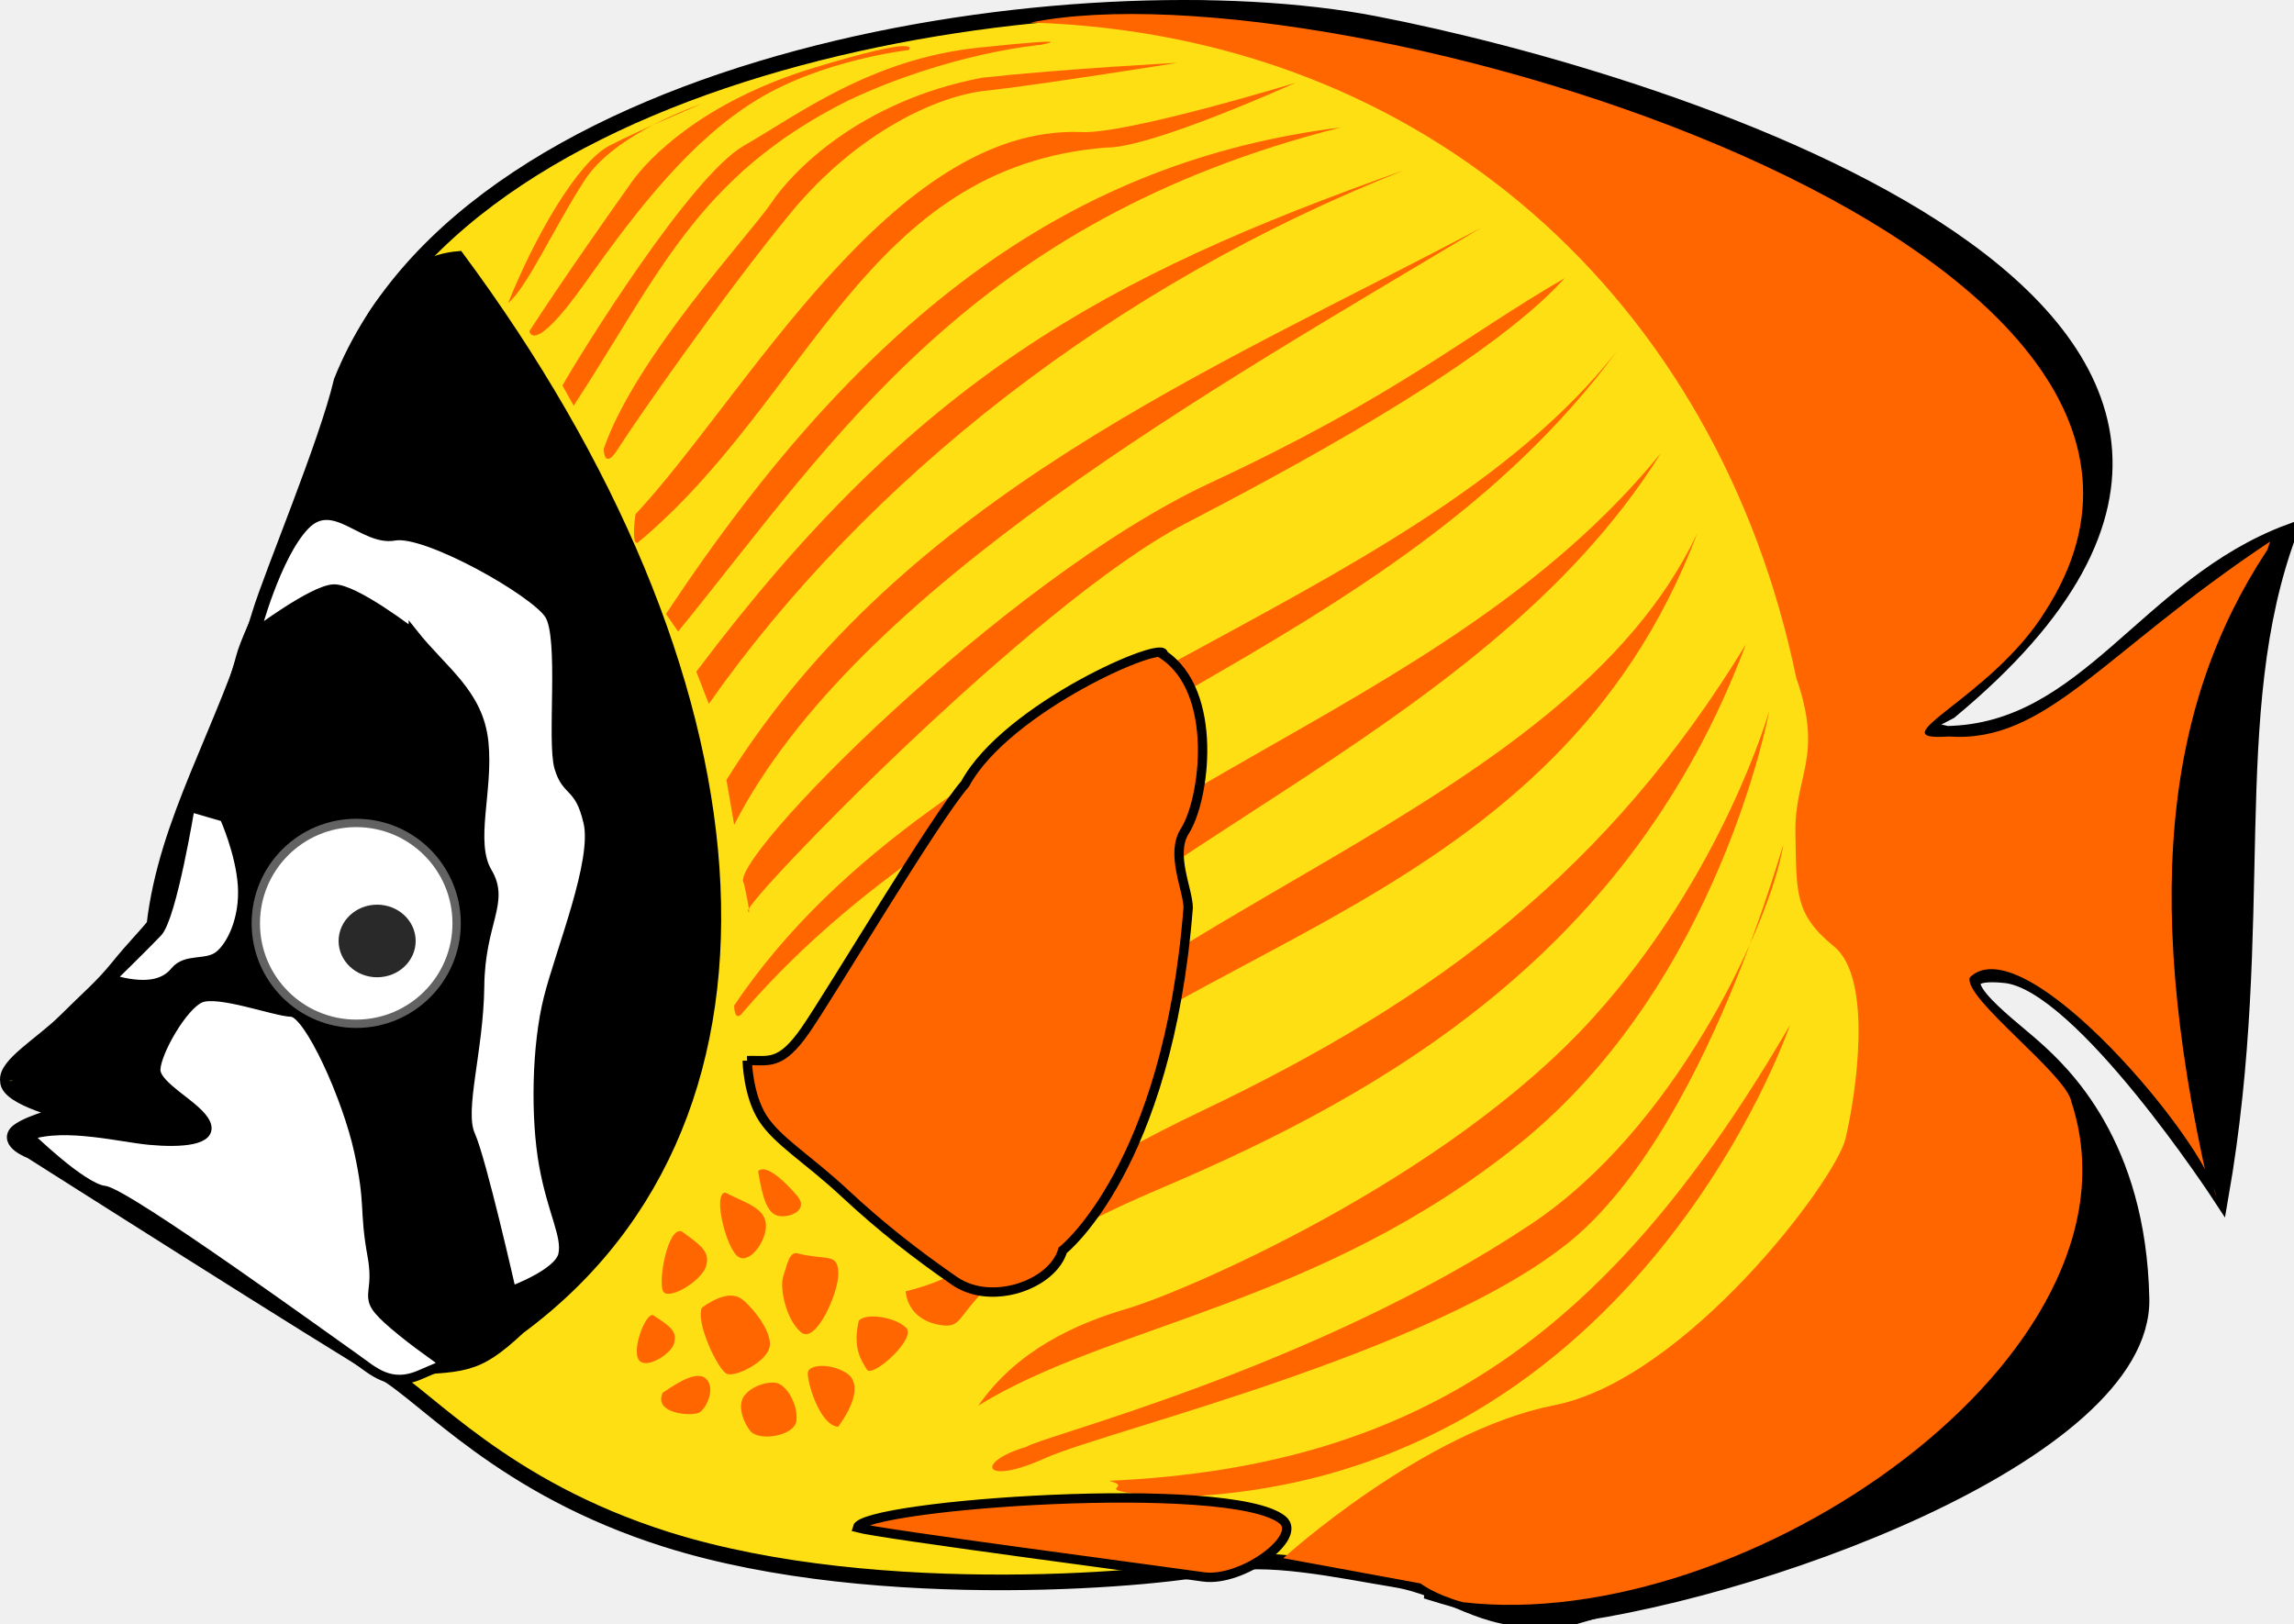
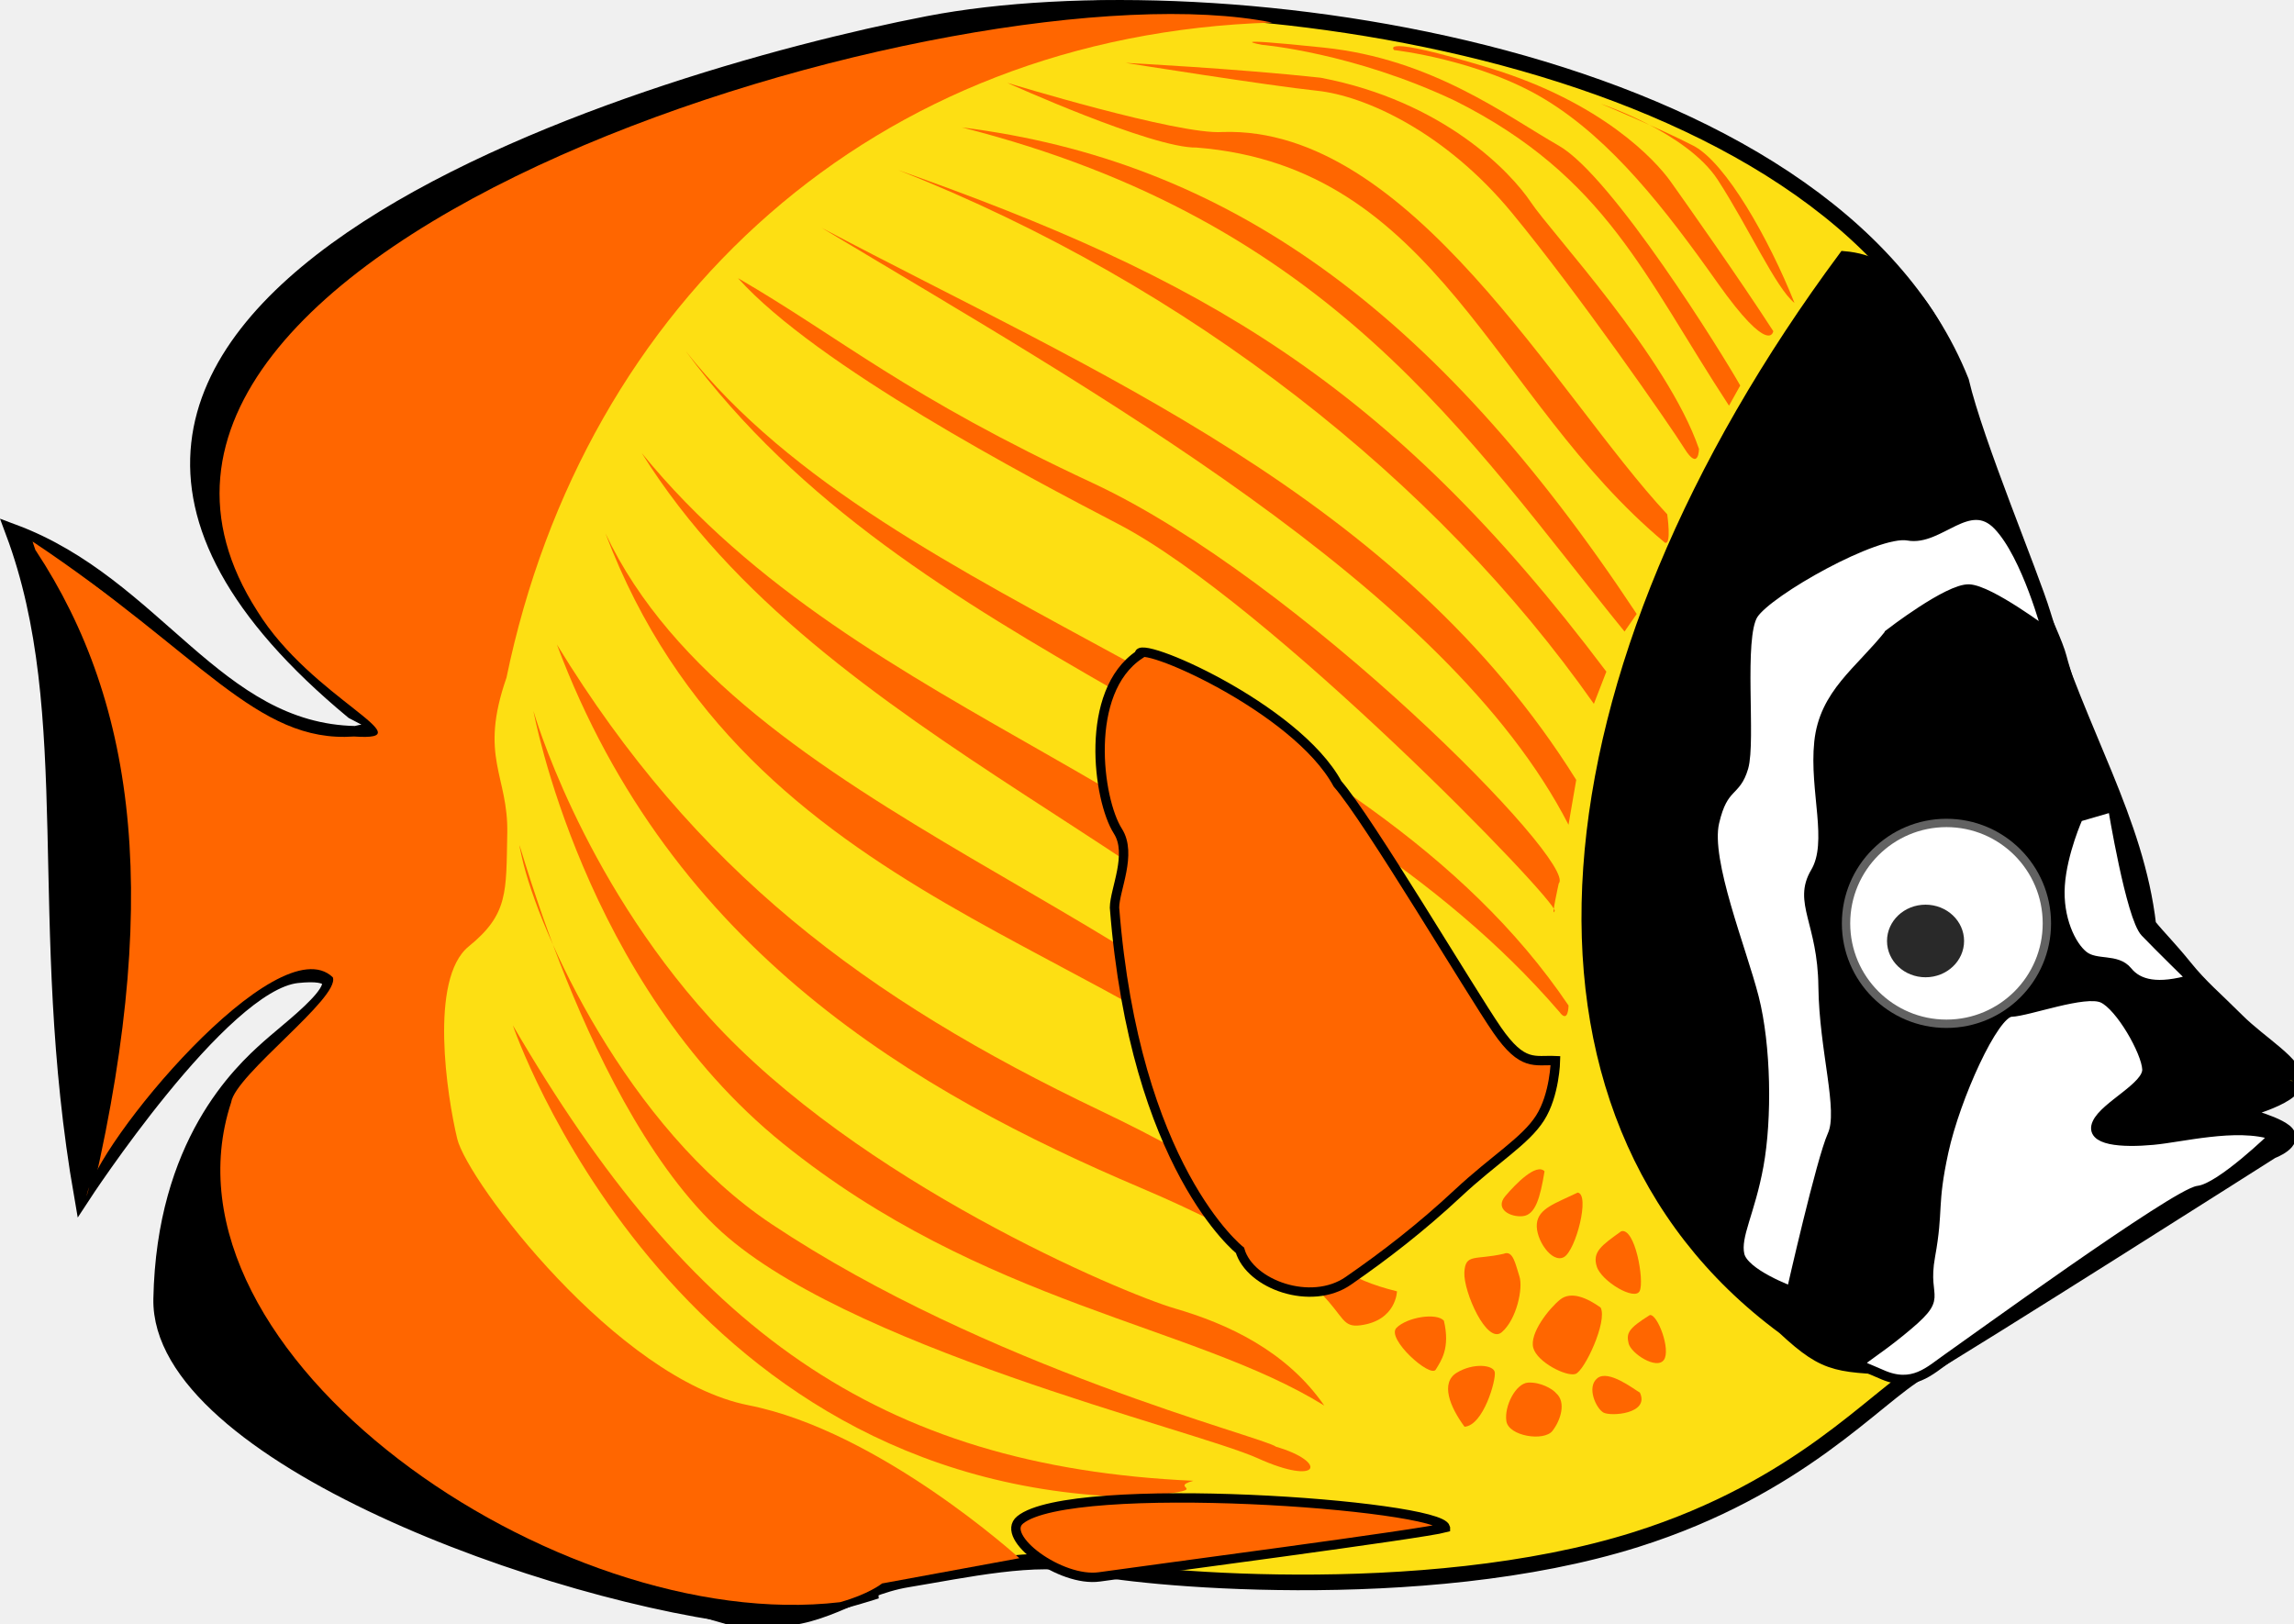
<svg xmlns="http://www.w3.org/2000/svg" width="250" height="177" version="1.1" id="svg41">
  <defs id="defs41" />
-   <g id="g2">
-     <path stroke="#000000" stroke-width="1.702" fill="#fddf13" d="M 0.868 117.821 C 0.559 116.108 4.61 113.808 7.163 111.261 C 9.716 108.713 11.08 107.631 12.865 105.432 C 14.649 103.234 15.628 102.326 16.817 100.86 C 18.149 89.342 24.312 80.047 28.315 66.913 C 29.612 62.617 35.637 48.301 37.216 41.56 C 51.558 5.625 118.189 -3.493 149.786 2.596 C 181.382 8.685 264.936 34.071 212.479 77.534 C 206.118 80.88 209.019 79.102 212.197 79.979 C 227.465 79.689 233.916 63.784 249.498 57.978 C 242.062 77.883 247.237 100.465 242.009 130.425 C 242.009 130.425 226.839 107.176 218.56 106.293 C 210.281 105.41 218.56 111.394 221.66 114.156 C 224.766 116.92 233.05 124.649 233.382 141.564 C 233.717 158.48 190.542 174.109 168.278 176.35 C 161.639 177.042 158.01 173.125 152.003 172.139 C 145.995 171.154 137.752 169.328 132.79 170.65 C 127.828 171.972 95.905 175.122 72.635 167.787 C 54.688 162.117 46.59 152.237 41.598 149.397 C 36.605 146.557 3.406 125.457 3.406 125.457 S 0.612 124.406 1.976 123.324 C 3.339 122.243 7.533 121.269 7.533 121.269 C 7.534 121.269 0.793 119.69 0.865 117.803 L 0.868 117.821 z" id="imagebot_41" />
+   <g id="g2" transform="matrix(-1,0,0,1,250.9459,0)">
+     <path stroke="#000000" stroke-width="1.702" fill="#fddf13" d="m 0.868,117.821 c -0.309,-1.713 3.742,-4.013 6.295,-6.56 2.553,-2.548 3.917,-3.629 5.701,-5.828 1.784,-2.199 2.763,-3.106 3.953,-4.572 1.332,-11.518 7.495,-20.813 11.498,-33.947 1.297,-4.296 7.322,-18.612 8.901,-25.353 14.342,-35.935 80.973,-45.053 112.57,-38.964 31.596,6.09 115.15,31.475 62.693,74.938 -6.362,3.346 -3.461,1.568 -0.283,2.445 15.268,-0.289 21.719,-16.195 37.301,-22.001 -7.435,19.905 -2.26,42.487 -7.489,72.447 0,0 -15.17,-23.249 -23.449,-24.132 -8.279,-0.883 0,5.101 3.1,7.864 3.106,2.764 11.39,10.493 11.722,27.408 0.335,16.916 -42.84,32.545 -65.104,34.786 -6.639,0.691 -10.268,-3.226 -16.275,-4.211 -6.008,-0.985 -14.251,-2.811 -19.213,-1.489 -4.962,1.322 -36.885,4.472 -60.155,-2.864 -17.947,-5.67 -26.045,-15.55 -31.037,-18.39 -4.993,-2.84 -38.192,-23.94 -38.192,-23.94 0,0 -2.794,-1.051 -1.43,-2.133 1.363,-1.081 5.557,-2.055 5.557,-2.055 7.7e-4,0 -6.74,-1.58 -6.668,-3.466 z" id="imagebot_41" />
  </g>
-   <g id="g3">
-     <path fill="#ff6600" d="M 79.012 129.981 C 81.459 131.165 83.308 131.703 83.462 133.391 C 83.613 135.079 81.832 137.721 80.519 137.017 C 79.207 136.312 77.635 130.147 79.012 129.981 z" id="imagebot_40" />
+   <g id="g3" transform="matrix(-1,0,0,1,250.9459,0)">
+     <path fill="#ff6600" d="m 79.012,129.981 c 2.447,1.184 4.296,1.722 4.45,3.41 0.151,1.688 -1.63,4.33 -2.942,3.626 -1.313,-0.704 -2.885,-6.87 -1.507,-7.036 z" id="imagebot_40" />
  </g>
-   <g id="g4">
-     <path fill="#ff6600" d="M 76.509 142.511 C 77.951 141.475 79.726 140.671 80.934 141.651 C 82.143 142.633 84.283 145.331 83.849 146.904 C 83.415 148.476 80.239 150.068 79.255 149.75 C 78.269 149.434 75.735 144.008 76.509 142.511 L 76.509 142.511 z" id="imagebot_39" />
+   <g id="g4" transform="matrix(-1,0,0,1,250.9459,0)">
+     <path fill="#ff6600" d="m 76.509,142.511 c 1.442,-1.036 3.217,-1.84 4.426,-0.86 1.209,0.981 3.349,3.68 2.915,5.252 -0.434,1.573 -3.61,3.165 -4.595,2.846 -0.985,-0.316 -3.519,-5.742 -2.746,-7.239 z" id="imagebot_39" />
  </g>
-   <g id="g5">
-     <path fill="#ff6600" d="M 71.15 143.331 C 73.493 144.791 73.723 145.299 73.462 146.41 C 73.199 147.522 70.423 149.316 69.623 148.226 C 68.824 147.136 70.315 143.174 71.15 143.331 z" id="imagebot_38" />
+   <g id="g5" transform="matrix(-1,0,0,1,250.9459,0)">
+     <path fill="#ff6600" d="m 71.15,143.331 c 2.343,1.46 2.573,1.968 2.312,3.079 -0.263,1.111 -3.039,2.906 -3.839,1.816 -0.8,-1.09 0.691,-5.052 1.526,-4.895 z" id="imagebot_38" />
  </g>
-   <g id="g6">
-     <path fill="#ff6600" d="M 74.272 134.201 C 76.425 135.747 77.427 136.44 76.93 138.041 C 76.43 139.642 72.765 141.839 72.248 140.698 C 71.729 139.556 72.761 133.739 74.272 134.201 z" id="imagebot_37" />
+   <g id="g6" transform="matrix(-1,0,0,1,250.9459,0)">
+     <path fill="#ff6600" d="m 74.272,134.201 c 2.153,1.546 3.155,2.239 2.658,3.84 -0.5,1.601 -4.164,3.797 -4.681,2.656 -0.52,-1.142 0.513,-6.959 2.024,-6.497 z" id="imagebot_37" />
  </g>
-   <g id="g7">
-     <path fill="#ff6600" d="M 87.076 136.651 C 90.227 137.363 91.253 136.585 91.36 138.684 C 91.465 140.775 88.908 146.597 87.28 145.195 C 85.651 143.793 84.94 140.37 85.362 139.109 C 85.783 137.848 86.034 136.206 87.076 136.651 L 87.076 136.651 z" id="imagebot_36" />
+   <g id="g7" transform="matrix(-1,0,0,1,250.9459,0)">
+     <path fill="#ff6600" d="m 87.076,136.651 c 3.151,0.712 4.177,-0.066 4.284,2.033 0.105,2.091 -2.452,7.913 -4.08,6.511 -1.629,-1.401 -2.339,-4.825 -1.918,-6.086 0.421,-1.261 0.671,-2.903 1.714,-2.458 z" id="imagebot_36" />
  </g>
-   <g id="g8">
-     <path fill="#ff6600" d="M 91.341 155.501 C 92.951 153.319 93.985 150.71 92.189 149.613 C 90.393 148.517 88.203 148.745 88.047 149.548 C 87.889 150.415 89.29 155.36 91.341 155.501 L 91.341 155.501 z" id="imagebot_35" />
+   <g id="g8" transform="matrix(-1,0,0,1,250.9459,0)">
+     <path fill="#ff6600" d="m 91.341,155.501 c 1.61,-2.182 2.644,-4.791 0.848,-5.888 -1.796,-1.096 -3.986,-0.868 -4.142,-0.066 -0.158,0.867 1.244,5.813 3.294,5.953 z" id="imagebot_35" />
  </g>
-   <g id="g9">
-     <path fill="#ff6600" d="M 81.355 151.851 C 80.259 152.806 80.835 154.76 81.756 155.948 C 82.677 157.135 86.532 156.533 86.781 154.893 C 87.031 153.252 85.755 150.773 84.418 150.691 C 83.085 150.612 81.747 151.367 81.355 151.851 L 81.355 151.851 z" id="imagebot_34" />
+   <g id="g9" transform="matrix(-1,0,0,1,250.9459,0)">
+     <path fill="#ff6600" d="m 81.355,151.851 c -1.096,0.955 -0.52,2.909 0.401,4.097 0.921,1.188 4.775,0.585 5.025,-1.054 0.25,-1.642 -1.027,-4.12 -2.363,-4.203 -1.334,-0.079 -2.671,0.677 -3.063,1.16 z" id="imagebot_34" />
  </g>
-   <g id="g10">
-     <path fill="#ff6600" d="M 72.23 151.781 C 71.144 154.107 75.401 154.394 76.197 153.957 C 76.992 153.523 78.078 151.194 76.869 150.213 C 75.66 149.232 72.899 151.401 72.23 151.781 L 72.23 151.781 z" id="imagebot_33" />
+   <g id="g10" transform="matrix(-1,0,0,1,250.9459,0)">
+     <path fill="#ff6600" d="m 72.23,151.781 c -1.086,2.326 3.171,2.613 3.967,2.176 0.795,-0.434 1.881,-2.763 0.672,-3.744 -1.209,-0.981 -3.97,1.188 -4.639,1.568 z" id="imagebot_33" />
  </g>
-   <g id="g11">
-     <path fill="#ff6600" d="M 93.59 143.941 C 92.884 146.936 93.893 148.314 94.477 149.271 C 95.062 150.228 99.902 145.895 98.763 144.73 C 97.624 143.565 94.404 143.037 93.59 143.941 L 93.59 143.941 z" id="imagebot_32" />
+   <g id="g11" transform="matrix(-1,0,0,1,250.9459,0)">
+     <path fill="#ff6600" d="m 93.59,143.941 c -0.706,2.995 0.303,4.373 0.887,5.33 0.585,0.957 5.425,-3.376 4.286,-4.541 -1.139,-1.165 -4.359,-1.693 -5.173,-0.789 z" id="imagebot_32" />
  </g>
-   <g id="g12">
-     <path fill="#ff6600" d="M 82.622 127.661 C 83.102 130.577 83.625 132.403 84.99 132.549 C 86.355 132.694 88.073 131.764 86.911 130.38 C 85.749 128.995 83.499 126.729 82.622 127.661 z" id="imagebot_31" />
+   <g id="g12" transform="matrix(-1,0,0,1,250.9459,0)">
+     <path fill="#ff6600" d="m 82.622,127.661 c 0.48,2.916 1.003,4.742 2.368,4.888 1.365,0.145 3.083,-0.786 1.92,-2.17 -1.162,-1.384 -3.412,-3.651 -4.289,-2.719 z" id="imagebot_31" />
  </g>
-   <g id="g13">
-     <path fill="#ff6600" d="M 55.382 33.017 C 58.171 26.026 62.876 17.709 66.401 15.883 C 69.925 14.057 76.473 11.319 76.473 11.319 S 67.111 14.416 63.738 19.609 C 60.365 24.803 57.404 31.412 55.382 33.016 L 55.382 33.017 z" id="imagebot_30" />
+   <g id="g13" transform="matrix(-1,0,0,1,250.9459,0)">
+     <path fill="#ff6600" d="m 55.382,33.017 c 2.789,-6.99 7.494,-15.308 11.019,-17.134 3.525,-1.826 10.072,-4.564 10.072,-4.564 0,0 -9.362,3.097 -12.735,8.291 -3.373,5.194 -6.333,11.803 -8.356,13.407 z" id="imagebot_30" />
  </g>
-   <g id="g14">
-     <path fill="#ff6600" d="M 57.693 36.093 C 61.464 30.261 67.188 22.17 68.866 19.806 S 76.387 11.129 88.669 7.396 C 100.95 3.663 99.014 5.457 99.014 5.457 S 89.637 6.499 82.465 10.894 C 75.294 15.289 69.501 22.724 63.776 30.816 C 58.052 38.908 57.692 36.093 57.692 36.093 L 57.693 36.093 z" id="imagebot_29" />
+   <g id="g14" transform="matrix(-1,0,0,1,250.9459,0)">
+     <path fill="#ff6600" d="m 57.693,36.093 c 3.771,-5.832 9.495,-13.923 11.173,-16.287 1.678,-2.364 7.521,-8.677 19.803,-12.41 12.281,-3.733 10.345,-1.939 10.345,-1.939 0,0 -9.377,1.042 -16.549,5.438 -7.171,4.395 -12.964,11.83 -18.689,19.922 -5.724,8.091 -6.084,5.277 -6.084,5.277 z" id="imagebot_29" />
  </g>
-   <g id="g15">
-     <path fill="#ff6600" d="M 61.295 42.02 C 63.198 38.637 75.238 19.208 81.062 15.882 C 86.885 12.556 94.869 6.418 106.681 5.188 C 118.494 3.958 113.416 4.885 113.416 4.885 S 103.486 5.72 92.36 10.991 C 75.897 19.249 71.731 30.153 62.519 44.213 L 61.295 42.02 z" id="imagebot_28" />
+   <g id="g15" transform="matrix(-1,0,0,1,250.9459,0)">
+     <path fill="#ff6600" d="m 61.295,42.02 c 1.903,-3.382 13.943,-22.812 19.767,-26.138 5.823,-3.326 13.807,-9.464 25.619,-10.694 11.813,-1.23 6.735,-0.303 6.735,-0.303 0,0 -9.93,0.835 -21.056,6.106 -16.463,8.257 -20.629,19.162 -29.841,33.222 z" id="imagebot_28" />
  </g>
-   <g id="g16">
-     <path fill="#ff6600" d="M 65.794 48.915 C 69.259 38.87 81.915 25.347 84.093 22.068 C 86.27 18.792 93.621 11.027 107.02 8.47 C 116.24 7.468 128.28 6.854 128.28 6.854 S 112.685 9.34 107.436 9.887 C 102.186 10.433 93.44 14.395 86.195 23.175 C 78.95 31.956 68.97 46.328 67.378 48.882 C 65.786 51.436 65.79 48.882 65.79 48.882 L 65.794 48.915 z" id="imagebot_27" />
+   <g id="g16" transform="matrix(-1,0,0,1,250.9459,0)">
+     <path fill="#ff6600" d="m 65.794,48.915 c 3.465,-10.045 16.121,-23.568 18.299,-26.847 2.177,-3.276 9.528,-11.041 22.927,-13.598 9.22,-1.002 21.26,-1.616 21.26,-1.616 0,0 -15.595,2.485 -20.844,3.033 -5.25,0.546 -13.996,4.508 -21.241,13.288 -7.245,8.781 -17.225,23.153 -18.817,25.707 -1.592,2.554 -1.588,0 -1.588,0 z" id="imagebot_27" />
  </g>
-   <g id="g17">
-     <path fill="#ff6600" d="M 69.257 56.05 C 81.301 43.131 97.22 13.701 117.72 14.388 C 122.511 14.73 141.175 9.027 141.175 9.027 S 125.402 16.175 120.549 16.083 C 94.242 18.158 88.262 43.538 69.51 59.141 C 68.75 59.483 69.254 56.05 69.254 56.05 L 69.257 56.05 z" id="imagebot_26" />
+   <g id="g17" transform="matrix(-1,0,0,1,250.9459,0)">
+     <path fill="#ff6600" d="m 69.257,56.05 c 12.044,-12.919 27.963,-42.349 48.463,-41.662 4.791,0.342 23.455,-5.361 23.455,-5.361 0,0 -15.773,7.148 -20.626,7.056 -26.307,2.074 -32.287,27.455 -51.039,43.058 -0.76,0.342 -0.256,-3.091 -0.256,-3.091 z" id="imagebot_26" />
  </g>
-   <g id="g18">
-     <path fill="#ff6600" d="M 72.577 66.915 C 94.654 33.534 117.39 17.48 146.13 13.885 C 105.9 24.084 91.105 47.665 73.904 68.833 L 72.577 66.915 z" id="imagebot_25" />
+   <g id="g18" transform="matrix(-1,0,0,1,250.9459,0)">
+     <path fill="#ff6600" d="m 72.577,66.915 c 22.077,-33.381 44.813,-49.435 73.553,-53.03 -40.23,10.199 -55.025,33.78 -72.226,54.948 z" id="imagebot_25" />
  </g>
-   <g id="g19">
-     <path fill="#ff6600" d="M 75.885 73.204 C 99.802 41.415 120.12 30.209 153.05 18.538 C 121.23 31.125 94.372 52.338 77.245 76.711 L 75.885 73.204 z" id="imagebot_24" />
+   <g id="g19" transform="matrix(-1,0,0,1,250.9459,0)">
+     <path fill="#ff6600" d="m 75.885,73.204 c 23.917,-31.789 44.235,-42.995 77.165,-54.666 -31.82,12.587 -58.678,33.8 -75.805,58.173 z" id="imagebot_24" />
  </g>
-   <g id="g20">
-     <path fill="#ff6600" d="M 79.169 85.002 C 98.467 54.111 131.93 40.447 161.4 24.833 C 132.36 42.297 93.294 64.002 80.01 89.889 L 79.169 85.002 z" id="imagebot_23" />
+   <g id="g20" transform="matrix(-1,0,0,1,250.9459,0)">
+     <path fill="#ff6600" d="m 79.169,85.002 c 19.298,-30.891 52.761,-44.555 82.231,-60.169 -29.04,17.464 -68.106,39.169 -81.39,65.056 z" id="imagebot_23" />
  </g>
-   <g id="g21">
-     <path fill="#ff6600" d="M 81.073 96.279 C 78.918 94.119 109.22 63.202 131.85 52.651 C 152.26 43.142 159.3 36.822 170.52 30.316 C 161.93 39.876 139.05 51.922 129.07 57.12 C 112.59 65.703 81.088 98.334 81.519 99.285 C 81.953 100.235 81.072 96.279 81.072 96.279 L 81.073 96.279 z" id="imagebot_22" />
+   <g id="g21" transform="matrix(-1,0,0,1,250.9459,0)">
+     <path fill="#ff6600" d="m 81.073,96.279 c -2.155,-2.16 28.147,-33.077 50.777,-43.628 20.41,-9.509 27.45,-15.829 38.67,-22.335 -8.59,9.56 -31.47,21.606 -41.45,26.804 -16.48,8.583 -47.982,41.214 -47.551,42.165 0.434,0.95 -0.447,-3.006 -0.447,-3.006 z" id="imagebot_22" />
  </g>
-   <g id="g22">
-     <path fill="#ff6600" d="M 80.005 109.591 C 102.79 75.805 153.44 67.094 176.2 38.284 C 151.52 71.775 107.4 79.662 81.006 110.281 C 80.02 111.644 80.005 109.589 80.005 109.589 L 80.005 109.591 z" id="imagebot_21" />
+   <g id="g22" transform="matrix(-1,0,0,1,250.9459,0)">
+     <path fill="#ff6600" d="M 80.005,109.591 C 102.79,75.805 153.44,67.094 176.2,38.284 c -24.68,33.491 -68.8,41.378 -95.194,71.997 -0.986,1.363 -1.001,-0.692 -1.001,-0.692 z" id="imagebot_21" />
  </g>
-   <g id="g23">
-     <path fill="#ff6600" d="M 94.036 116.291 C 115.53 85.436 156.75 79.136 181 49.392 C 161.16 81.179 117.42 93.29 97.623 120.161 C 91.96 123.01 91.998 120.575 94.036 116.289 L 94.036 116.291 z" id="imagebot_20" />
+   <g id="g23" transform="matrix(-1,0,0,1,250.9459,0)">
+     <path fill="#ff6600" d="M 94.036,116.291 C 115.53,85.436 156.75,79.136 181,49.392 c -19.84,31.787 -63.58,43.898 -83.377,70.769 -5.663,2.849 -5.625,0.414 -3.587,-3.872 z" id="imagebot_20" />
  </g>
-   <g id="g24">
-     <path fill="#ff6600" d="M 101.52 125.721 C 120.616 99.589 170.547 88.72 184.964 58.129 C 169.443 99.106 127.642 102.571 106.525 124.685 C 100.089 131.425 99.486 130.112 101.52 125.721 L 101.52 125.721 z" id="imagebot_19" />
+   <g id="g24" transform="matrix(-1,0,0,1,250.9459,0)">
+     <path fill="#ff6600" d="m 101.52,125.721 c 19.096,-26.132 69.027,-37.001 83.444,-67.592 -15.521,40.977 -57.322,44.442 -78.439,66.556 -6.436,6.74 -7.038,5.427 -5.005,1.036 z" id="imagebot_19" />
  </g>
-   <g id="g25">
-     <path fill="#ff6600" d="M 98.704 140.741 C 109.821 138.007 105.358 133.299 131.016 121.059 S 175.226 94.85 190.256 70.246 C 177.759 103.615 151.148 119.047 126.585 129.481 C 102.022 139.914 106.572 144.964 102.67 144.442 C 98.768 143.922 98.703 140.742 98.703 140.742 L 98.704 140.741 z" id="imagebot_18" />
+   <g id="g25" transform="matrix(-1,0,0,1,250.9459,0)">
+     <path fill="#ff6600" d="m 98.704,140.741 c 11.117,-2.734 6.654,-7.442 32.312,-19.682 25.658,-12.24 44.21,-26.209 59.24,-50.813 -12.497,33.369 -39.108,48.801 -63.671,59.235 -24.563,10.433 -20.013,15.483 -23.915,14.961 -3.902,-0.52 -3.967,-3.7 -3.967,-3.7 z" id="imagebot_18" />
  </g>
-   <g id="g26">
-     <path fill="#ff6600" d="M 106.63 153.191 C 110.781 147.187 117.242 144.259 122.908 142.608 C 128.574 140.957 157.424 128.799 173.607 110.929 C 187.745 95.316 192.812 77.487 192.812 77.487 S 187.426 107.024 165.614 124.63 S 120.844 144.376 106.631 153.192 L 106.63 153.191 z" id="imagebot_17" />
+   <g id="g26" transform="matrix(-1,0,0,1,250.9459,0)">
+     <path fill="#ff6600" d="m 106.63,153.191 c 4.151,-6.004 10.612,-8.932 16.278,-10.583 5.666,-1.651 34.516,-13.809 50.699,-31.679 14.138,-15.613 19.205,-33.442 19.205,-33.442 0,0 -5.386,29.537 -27.198,47.143 -21.812,17.606 -44.77,19.746 -58.983,28.562 z" id="imagebot_17" />
  </g>
-   <g id="g27">
-     <path fill="#ff6600" d="M 111.88 157.681 C 113.228 156.612 143.297 149.128 166.868 133.407 C 182.567 122.936 192.272 101.55 194.077 93.402 C 195.882 85.254 188.246 118.951 172.931 133.68 C 159.359 146.732 120.739 155.827 113.898 158.927 C 107.056 162.027 106.215 159.335 111.88 157.681 L 111.88 157.681 z" id="imagebot_16" />
+   <g id="g27" transform="matrix(-1,0,0,1,250.9459,0)">
+     <path fill="#ff6600" d="m 111.88,157.681 c 1.348,-1.069 31.417,-8.553 54.988,-24.274 15.699,-10.471 25.404,-31.857 27.209,-40.005 1.805,-8.148 -5.831,25.549 -21.146,40.278 -13.572,13.052 -52.192,22.147 -59.033,25.247 -6.842,3.1 -7.683,0.408 -2.018,-1.246 z" id="imagebot_16" />
  </g>
-   <g id="g28">
-     <path fill="#ff6600" d="M 120.89 161.391 C 155.296 159.839 175.795 144.83 195.058 111.745 C 195.058 111.745 177.943 162.268 127.069 163.179 C 117.669 162.25 124.032 162.257 120.89 161.39 L 120.89 161.391 z" id="imagebot_15" />
+   <g id="g28" transform="matrix(-1,0,0,1,250.9459,0)">
+     <path fill="#ff6600" d="m 120.89,161.391 c 34.406,-1.552 54.905,-16.561 74.168,-49.646 0,0 -17.115,50.523 -67.989,51.434 -9.4,-0.929 -3.037,-0.922 -6.179,-1.789 z" id="imagebot_15" />
  </g>
-   <g id="g29">
-     <path stroke="#000000" stroke-linecap="round" stroke-width="1.022" fill="#000000" d="M 42.544 149.451 C 50.685 149.01 51.802 149.451 56.698 144.89 C 88.47 121.42 83.682 73.25 50.019 27.88 C 38.011 28.833 35.661 48.565 32.658 57.067 C 31.817 59.302 26.915 68.938 26.248 71.558 C 25.581 74.177 19.796 92.093 18.956 94.328 C 18.115 96.563 17.76 100.895 16.571 102.36 C 15.381 103.826 1.889 117.203 1.889 117.203 S 9.393 117.199 12.954 117.903 C 16.517 118.605 22.206 122.979 22.206 122.979 S 21.227 123.886 18.188 124.337 C 15.147 124.784 10.365 121.394 7.5 122.229 C 4.634 123.064 2.676 124.878 2.676 124.878 L 42.544 149.451 z" id="imagebot_14" />
+   <g id="g29" transform="matrix(-1,0,0,1,250.9459,0)">
+     <path stroke="#000000" stroke-linecap="round" stroke-width="1.022" fill="#000000" d="m 42.544,149.451 c 8.141,-0.441 9.258,0 14.154,-4.561 31.772,-23.47 26.984,-71.64 -6.679,-117.01 -12.008,0.953 -14.358,20.685 -17.361,29.187 -0.841,2.235 -5.743,11.871 -6.41,14.491 -0.667,2.619 -6.452,20.535 -7.292,22.77 -0.841,2.235 -1.196,6.567 -2.385,8.032 -1.19,1.466 -14.682,14.843 -14.682,14.843 0,0 7.503,-0.004 11.065,0.7 3.563,0.702 9.252,5.076 9.252,5.076 0,0 -0.979,0.908 -4.018,1.358 -3.04,0.447 -7.822,-2.943 -10.688,-2.108 -2.865,0.835 -4.824,2.65 -4.824,2.65 z" id="imagebot_14" />
  </g>
-   <g id="g30">
-     <path stroke="#000000" stroke-linecap="round" stroke-width="1.022" fill="#000000" d="M 1.216 118.591 C 3 116.392 7.122 117.305 10.125 117.797 C 13.129 118.29 22.627 121.864 21.612 123.715 C 20.597 125.566 9.596 121.745 7.289 122.79 C 4.984 123.836 1.558 124.46 1.558 124.46 C 3.541 123.027 5.608 122.019 7.885 122.057 L 1.216 118.591 z" id="imagebot_13" />
+   <g id="g30" transform="matrix(-1,0,0,1,250.9459,0)">
+     <path stroke="#000000" stroke-linecap="round" stroke-width="1.022" fill="#000000" d="m 1.216,118.591 c 1.784,-2.199 5.905,-1.286 8.909,-0.794 3.004,0.493 12.502,4.067 11.487,5.918 -1.016,1.851 -12.016,-1.97 -14.323,-0.925 -2.306,1.046 -5.731,1.67 -5.731,1.67 1.983,-1.433 4.05,-2.441 6.326,-2.403 z" id="imagebot_13" />
  </g>
-   <g id="g31">
-     <path stroke="#000000" stroke-linecap="round" stroke-width="1.022" fill="#ffffff" d="M 48.77 97.733 A 9.498 9.498 0 1 1 31.468 105.571 A 9.498 9.498 0 1 1 48.77 97.733 z" id="imagebot_12" />
+   <g id="g31" transform="matrix(-1,0,0,1,250.9459,0)">
+     <path stroke="#000000" stroke-linecap="round" stroke-width="1.022" fill="#ffffff" d="m 48.77,97.733 a 9.498,9.498 0 1 1 -17.302,7.838 9.498,9.498 0 1 1 17.302,-7.838 z" id="imagebot_12" />
  </g>
-   <g id="g32">
-     <path stroke="#000000" stroke-linecap="round" stroke-width="1.022" fill="#ffffff" d="M 45.046 69.064 C 48.29 73.155 52.165 75.57 52.718 80.881 C 53.271 86.192 51.169 91.779 53.12 95.065 C 55.072 98.351 52.345 100.514 52.267 107.502 C 52.188 114.488 50.051 121.019 51.27 123.711 C 52.49 126.402 55.723 140.695 55.723 140.695 S 60.895 138.814 61.352 136.753 C 61.806 134.692 60.204 132.175 59.267 127.039 C 58.33 121.902 58.444 113.973 59.78 108.734 C 61.114 103.495 65.072 93.822 64.098 89.629 C 63.125 85.435 61.762 86.517 60.926 83.651 C 60.091 80.786 61.466 69.503 59.862 66.985 C 58.259 64.468 46.422 57.782 42.998 58.407 C 39.574 59.032 36.366 53.998 33.217 57.278 C 30.07 60.558 27.859 68.975 27.859 68.975 S 34.083 64.301 36.354 64.199 C 38.624 64.1 45.046 69.065 45.046 69.065 L 45.046 69.064 z" id="imagebot_11" />
+   <g id="g32" transform="matrix(-1,0,0,1,250.9459,0)">
+     <path stroke="#000000" stroke-linecap="round" stroke-width="1.022" fill="#ffffff" d="m 45.046,69.064 c 3.244,4.091 7.119,6.506 7.673,11.817 0.552,5.311 -1.55,10.898 0.401,14.184 1.953,3.286 -0.775,5.45 -0.852,12.437 -0.079,6.987 -2.216,13.517 -0.997,16.209 1.22,2.691 4.452,16.984 4.452,16.984 0,0 5.173,-1.881 5.629,-3.942 0.454,-2.061 -1.148,-4.578 -2.085,-9.715 -0.937,-5.136 -0.823,-13.066 0.513,-18.305 1.334,-5.239 5.292,-14.912 4.318,-19.105 -0.973,-4.193 -2.337,-3.111 -3.172,-5.978 -0.835,-2.865 0.539,-14.148 -1.064,-16.666 -1.603,-2.517 -13.44,-9.203 -16.864,-8.578 -3.425,0.625 -6.633,-4.409 -9.781,-1.129 -3.148,3.28 -5.358,11.697 -5.358,11.697 0,0 6.224,-4.674 8.495,-4.777 2.27,-0.099 8.692,4.866 8.692,4.866 z" id="imagebot_11" />
  </g>
-   <g id="g33">
-     <path stroke="#000000" stroke-linecap="round" stroke-width="1.022" fill="#ffffff" d="M 3.097 123.761 C 5.188 123.055 7.761 123.136 10.226 123.419 C 12.497 123.675 14.676 124.115 16.302 124.267 C 19.69 124.583 23.289 124.346 22.417 122.423 C 21.547 120.5 16.902 118.433 16.974 116.548 C 17.047 114.661 19.882 109.668 21.804 108.797 C 23.726 107.926 29.872 110.238 31.759 110.311 C 33.645 110.383 37.827 119.61 39.113 125.517 C 40.399 131.422 39.633 131.771 40.567 136.907 C 41.505 142.044 38.711 140.992 43.841 145.156 C 48.972 149.319 49.393 148.201 45.932 149.769 C 42.473 151.338 40.657 149.381 38.633 147.98 C 36.609 146.579 13.815 130.03 11.37 129.748 C 8.925 129.465 3.097 123.762 3.097 123.762 L 3.097 123.761 z" id="imagebot_10" />
+   <g id="g33" transform="matrix(-1,0,0,1,250.9459,0)">
+     <path stroke="#000000" stroke-linecap="round" stroke-width="1.022" fill="#ffffff" d="m 3.097,123.761 c 2.091,-0.706 4.664,-0.625 7.129,-0.342 2.271,0.256 4.45,0.696 6.076,0.848 3.388,0.316 6.987,0.079 6.116,-1.845 -0.871,-1.922 -5.515,-3.99 -5.443,-5.875 0.072,-1.887 2.908,-6.879 4.829,-7.751 1.922,-0.871 8.068,1.442 9.955,1.514 1.886,0.072 6.068,9.3 7.354,15.206 1.286,5.905 0.52,6.254 1.454,11.39 0.937,5.137 -1.856,4.085 3.274,8.249 5.131,4.163 5.551,3.045 2.091,4.613 -3.459,1.569 -5.275,-0.388 -7.299,-1.79 -2.024,-1.4 -24.818,-17.95 -27.263,-18.232 -2.445,-0.283 -8.273,-5.986 -8.273,-5.986 z" id="imagebot_10" />
  </g>
-   <g id="g34">
-     <path stroke="#000000" stroke-linecap="round" stroke-width="1.022" fill="#ffffff" d="M 12.06 106.721 C 15.796 107.808 17.894 107.319 19.083 105.855 C 20.272 104.39 22.507 105.231 23.871 104.149 C 25.235 103.068 26.67 100.1 26.43 96.501 C 26.187 92.903 24.447 89.058 24.447 89.058 L 20.71 87.971 S 18.74 99.986 17.166 101.626 C 15.592 103.267 12.06 106.721 12.06 106.721 L 12.06 106.721 z" id="imagebot_9" />
+   <g id="g34" transform="matrix(-1,0,0,1,250.9459,0)">
+     <path stroke="#000000" stroke-linecap="round" stroke-width="1.022" fill="#ffffff" d="m 12.06,106.721 c 3.736,1.087 5.834,0.598 7.023,-0.866 1.19,-1.465 3.425,-0.625 4.789,-1.706 1.363,-1.082 2.799,-4.049 2.559,-7.648 -0.243,-3.598 -1.983,-7.444 -1.983,-7.444 l -3.737,-1.087 c 0,0 -1.97,12.015 -3.544,13.655 -1.574,1.641 -5.106,5.095 -5.106,5.095 z" id="imagebot_9" />
  </g>
-   <g id="g35">
-     <path stroke="#000000" stroke-linecap="round" stroke-width="1.022" fill="#000000" d="M 112.23 1.759 C 168.04 3.042 211.45 49.969 213.84 74.943 C 265.36 31.452 170.82 3.766 131.88 0.642 C 129.84 0.195 112.23 1.76 112.23 1.76 L 112.23 1.759 z" id="imagebot_8" />
+   <g id="g35" transform="matrix(-1,0,0,1,250.9459,0)">
+     <path stroke="#000000" stroke-linecap="round" stroke-width="1.022" fill="#000000" d="m 112.23,1.759 c 55.81,1.283 99.22,48.21 101.61,73.184 51.52,-43.491 -43.02,-71.177 -81.96,-74.301 -2.04,-0.447 -19.65,1.117 -19.65,1.117 z" id="imagebot_8" />
  </g>
-   <g id="g36">
-     <path stroke="#000000" stroke-linecap="round" stroke-width="1.022" fill="#000000" d="M 223.27 116.671 C 232.379 146.678 192.116 171.189 164.693 173.143 C 159.651 173.143 155.334 173.722 155.334 173.722 S 167.14 177.534 170.905 176.744 C 198.6 168.788 229.968 159.018 232.771 143.215 C 235.574 127.409 223.27 116.671 223.27 116.671 L 223.27 116.671 z" id="imagebot_7" />
+   <g id="g36" transform="matrix(-1,0,0,1,250.9459,0)">
+     <path stroke="#000000" stroke-linecap="round" stroke-width="1.022" fill="#000000" d="m 223.27,116.671 c 9.109,30.007 -31.154,54.518 -58.577,56.472 -5.042,0 -9.359,0.579 -9.359,0.579 0,0 11.806,3.812 15.571,3.022 27.695,-7.955 59.063,-17.726 61.866,-33.529 2.804,-15.806 -9.501,-26.544 -9.501,-26.544 z" id="imagebot_7" />
  </g>
-   <g id="g37">
-     <path fill="#ff6600" d="M 222.9 66.615 C 217.006 76.149 204.305 80.821 212.369 80.272 C 223.017 81.02 229.036 71.242 247.396 59.022 C 237.926 87.611 234.66 107.166 241.513 130.401 C 240.636 124.761 220.68 100.744 214.676 106.516 C 213.844 108.725 225.309 117.137 225.754 120.142 C 234.756 147.586 190.254 178.237 159.411 174.625 C 156.27 173.758 154.82 172.582 154.82 172.582 L 139.853 169.828 S 155.082 155.971 169.382 153.156 C 183.683 150.34 200.008 128.74 201.118 124.114 C 202.229 119.487 204.211 106.678 199.865 103.15 C 195.518 99.622 195.796 97.205 195.665 90.851 C 195.533 84.496 198.783 82.565 195.75 73.86 C 187.28 32.874 155.55 3.783 112.31 2.458 C 145.72 -4.281 248.76 26.396 222.9 66.612 L 222.9 66.615 z" id="imagebot_6" />
+   <g id="g37" transform="matrix(-1,0,0,1,250.9459,0)">
+     <path fill="#ff6600" d="m 222.9,66.615 c -5.894,9.534 -18.595,14.206 -10.531,13.657 10.648,0.748 16.667,-9.03 35.027,-21.25 -9.47,28.589 -12.736,48.144 -5.883,71.379 -0.877,-5.64 -20.833,-29.657 -26.837,-23.885 -0.832,2.209 10.633,10.621 11.078,13.626 9.002,27.444 -35.5,58.095 -66.343,54.483 -3.141,-0.867 -4.591,-2.043 -4.591,-2.043 l -14.967,-2.754 c 0,0 15.229,-13.857 29.529,-16.672 14.301,-2.816 30.626,-24.416 31.736,-29.042 1.11,-4.627 3.093,-17.436 -1.254,-20.964 -4.347,-3.528 -4.068,-5.945 -4.2,-12.299 -0.132,-6.355 3.118,-8.286 0.086,-16.991 -8.47,-40.986 -40.2,-70.077 -83.44,-71.402 33.41,-6.739 136.45,23.938 110.59,64.154 z" id="imagebot_6" />
  </g>
-   <g id="g38">
-     <path stroke="#000000" stroke-linecap="round" stroke-width="1.022" fill="#ff6600" d="M 81.43 115.601 C 83.702 115.496 84.993 116.303 87.792 112.254 C 90.592 108.205 101.822 89.273 105.18 85.434 C 109.726 77.037 127.231 69.538 126.778 71.354 C 132.859 75.408 131.313 87.153 129.12 90.587 C 127.527 93.08 129.468 96.94 129.488 98.921 C 127.27 127.293 115.814 136.271 115.814 136.271 C 114.727 140.009 108.064 142.401 104.015 139.601 C 99.966 136.801 96.073 133.791 92.06 130.048 C 88.047 126.305 84.717 124.37 83.113 121.853 C 81.506 119.335 81.431 115.601 81.431 115.601 L 81.43 115.601 z" id="imagebot_5" />
+   <g id="g38" transform="matrix(-1,0,0,1,250.9459,0)">
+     <path stroke="#000000" stroke-linecap="round" stroke-width="1.022" fill="#ff6600" d="m 81.43,115.601 c 2.272,-0.105 3.563,0.702 6.362,-3.347 2.8,-4.049 14.03,-22.981 17.388,-26.82 4.546,-8.397 22.051,-15.896 21.598,-14.08 6.08,4.054 4.535,15.799 2.341,19.233 -1.592,2.493 0.349,6.353 0.368,8.334 -2.218,28.372 -13.674,37.35 -13.674,37.35 -1.087,3.738 -7.75,6.13 -11.799,3.33 -4.049,-2.8 -7.941,-5.81 -11.955,-9.553 -4.013,-3.743 -7.343,-5.678 -8.947,-8.195 -1.607,-2.518 -1.682,-6.252 -1.682,-6.252 z" id="imagebot_5" />
  </g>
-   <g id="g39">
-     <path fill="#000000" d="M38.541,101.14A2.656,2.656 0 0 1 33.23,101.14A2.656,2.656 0 1 1 38.541,101.14z" id="imagebot_4" />
+   <g id="g39" transform="matrix(-1,0,0,1,250.9459,0)">
+     <path fill="#000000" d="m 38.541,101.14 a 2.656,2.656 0 0 1 -5.311,0 2.656,2.656 0 1 1 5.311,0 z" id="imagebot_4" />
  </g>
-   <g id="g40">
-     <path stroke="#000000" stroke-linecap="round" stroke-width="1.022" fill="#000000" d="M 248.52 58.744 C 237.046 75.087 233.644 96.211 241.237 129.315 C 247.287 99.21 240.515 91.452 248.52 58.744 z" id="imagebot_3" />
+   <g id="g40" transform="matrix(-1,0,0,1,250.9459,0)">
+     <path stroke="#000000" stroke-linecap="round" stroke-width="1.022" fill="#000000" d="m 248.52,58.744 c -11.474,16.343 -14.876,37.467 -7.282,70.571 6.049,-30.105 -0.723,-37.863 7.282,-70.571 z" id="imagebot_3" />
  </g>
-   <g id="g41">
-     <path stroke="#000000" stroke-linecap="round" stroke-width="1.022" fill="#ff6600" d="M 93.425 166.501 C 94.01 163.981 134.216 161.106 139.772 165.656 C 142.055 167.526 135.344 172.465 131.131 171.863 C 125.481 171.055 95.864 167.178 93.425 166.501 L 93.425 166.501 z" id="imagebot_2" />
-     <path transform="matrix(0.319257 0 0 0.319257 -26.6909 -15.5257)" label="Capa 1" fill="rgb(255, 255, 255)" stroke="rgb(0, 0, 0)" stroke-width="5.7" stroke-miterlimit="4" stroke-opacity="0.615" id="imagebot_49" d="M 240.903 363.852 C 240.903 383.57 224.919 399.555 205.2 399.555 C 185.482 399.555 169.497 383.57 169.497 363.852 C 169.497 344.133 185.482 328.148 205.2 328.148 C 224.919 328.148 240.903 344.133 240.903 363.852 z" />
-     <path label="Capa 1" opacity="0.839" fill="rgb(0, 0, 0)" transform="matrix(0.323883 0 0 0.323883 -33.8205 3.27407)" d="M244.286,306.539C244.286,313.284 238.481,318.753 231.32,318.753C224.159,318.753 218.354,313.284 218.354,306.539C218.354,299.793 224.159,294.324 231.32,294.324C238.481,294.324 244.286,299.793 244.286,306.539z" id="imagebot_46" />
-     <path label="Capa 1" opacity="0.839" fill="rgb(0, 0, 0)" id="imagebot_45" d="M244.286,306.539C244.286,313.284 238.481,318.753 231.32,318.753C224.159,318.753 218.354,313.284 218.354,306.539C218.354,299.793 224.159,294.324 231.32,294.324C238.481,294.324 244.286,299.793 244.286,306.539z" transform="matrix(0.323883 0 0 0.323883 -3.1086 3.27407)" />
+   <g id="g41" transform="matrix(-1,0,0,1,250.9459,0)">
+     <path stroke="#000000" stroke-linecap="round" stroke-width="1.022" fill="#ff6600" d="m 93.425,166.501 c 0.585,-2.52 40.791,-5.395 46.347,-0.844 2.283,1.869 -4.428,6.808 -8.641,6.207 -5.65,-0.808 -35.267,-4.685 -37.706,-5.362 z" id="imagebot_2" />
+     <path transform="matrix(0.319257,0,0,0.319257,-26.6909,-15.5257)" label="Capa 1" fill="#ffffff" stroke="#000000" stroke-width="5.7" stroke-miterlimit="4" stroke-opacity="0.615" id="imagebot_49" d="m 240.904,363.852 c 0,19.718 -15.985,35.703 -35.703,35.703 -19.718,0 -35.703,-15.985 -35.703,-35.703 0,-19.718 15.985,-35.703 35.703,-35.703 19.718,0 35.703,15.985 35.703,35.703 z" />
+     <path label="Capa 1" opacity="0.839" fill="#000000" transform="matrix(0.323883,0,0,0.323883,-33.8205,3.27407)" d="m 244.286,306.539 c 0,6.746 -5.805,12.214 -12.966,12.214 -7.161,0 -12.966,-5.469 -12.966,-12.214 0,-6.746 5.805,-12.214 12.966,-12.214 7.161,0 12.966,5.469 12.966,12.214 z" id="imagebot_46" />
+     <path label="Capa 1" opacity="0.839" fill="#000000" id="imagebot_45" d="m 244.286,306.539 c 0,6.746 -5.805,12.214 -12.966,12.214 -7.161,0 -12.966,-5.469 -12.966,-12.214 0,-6.746 5.805,-12.214 12.966,-12.214 7.161,0 12.966,5.469 12.966,12.214 z" transform="matrix(0.323883,0,0,0.323883,-3.1086,3.27407)" />
  </g>
</svg>
